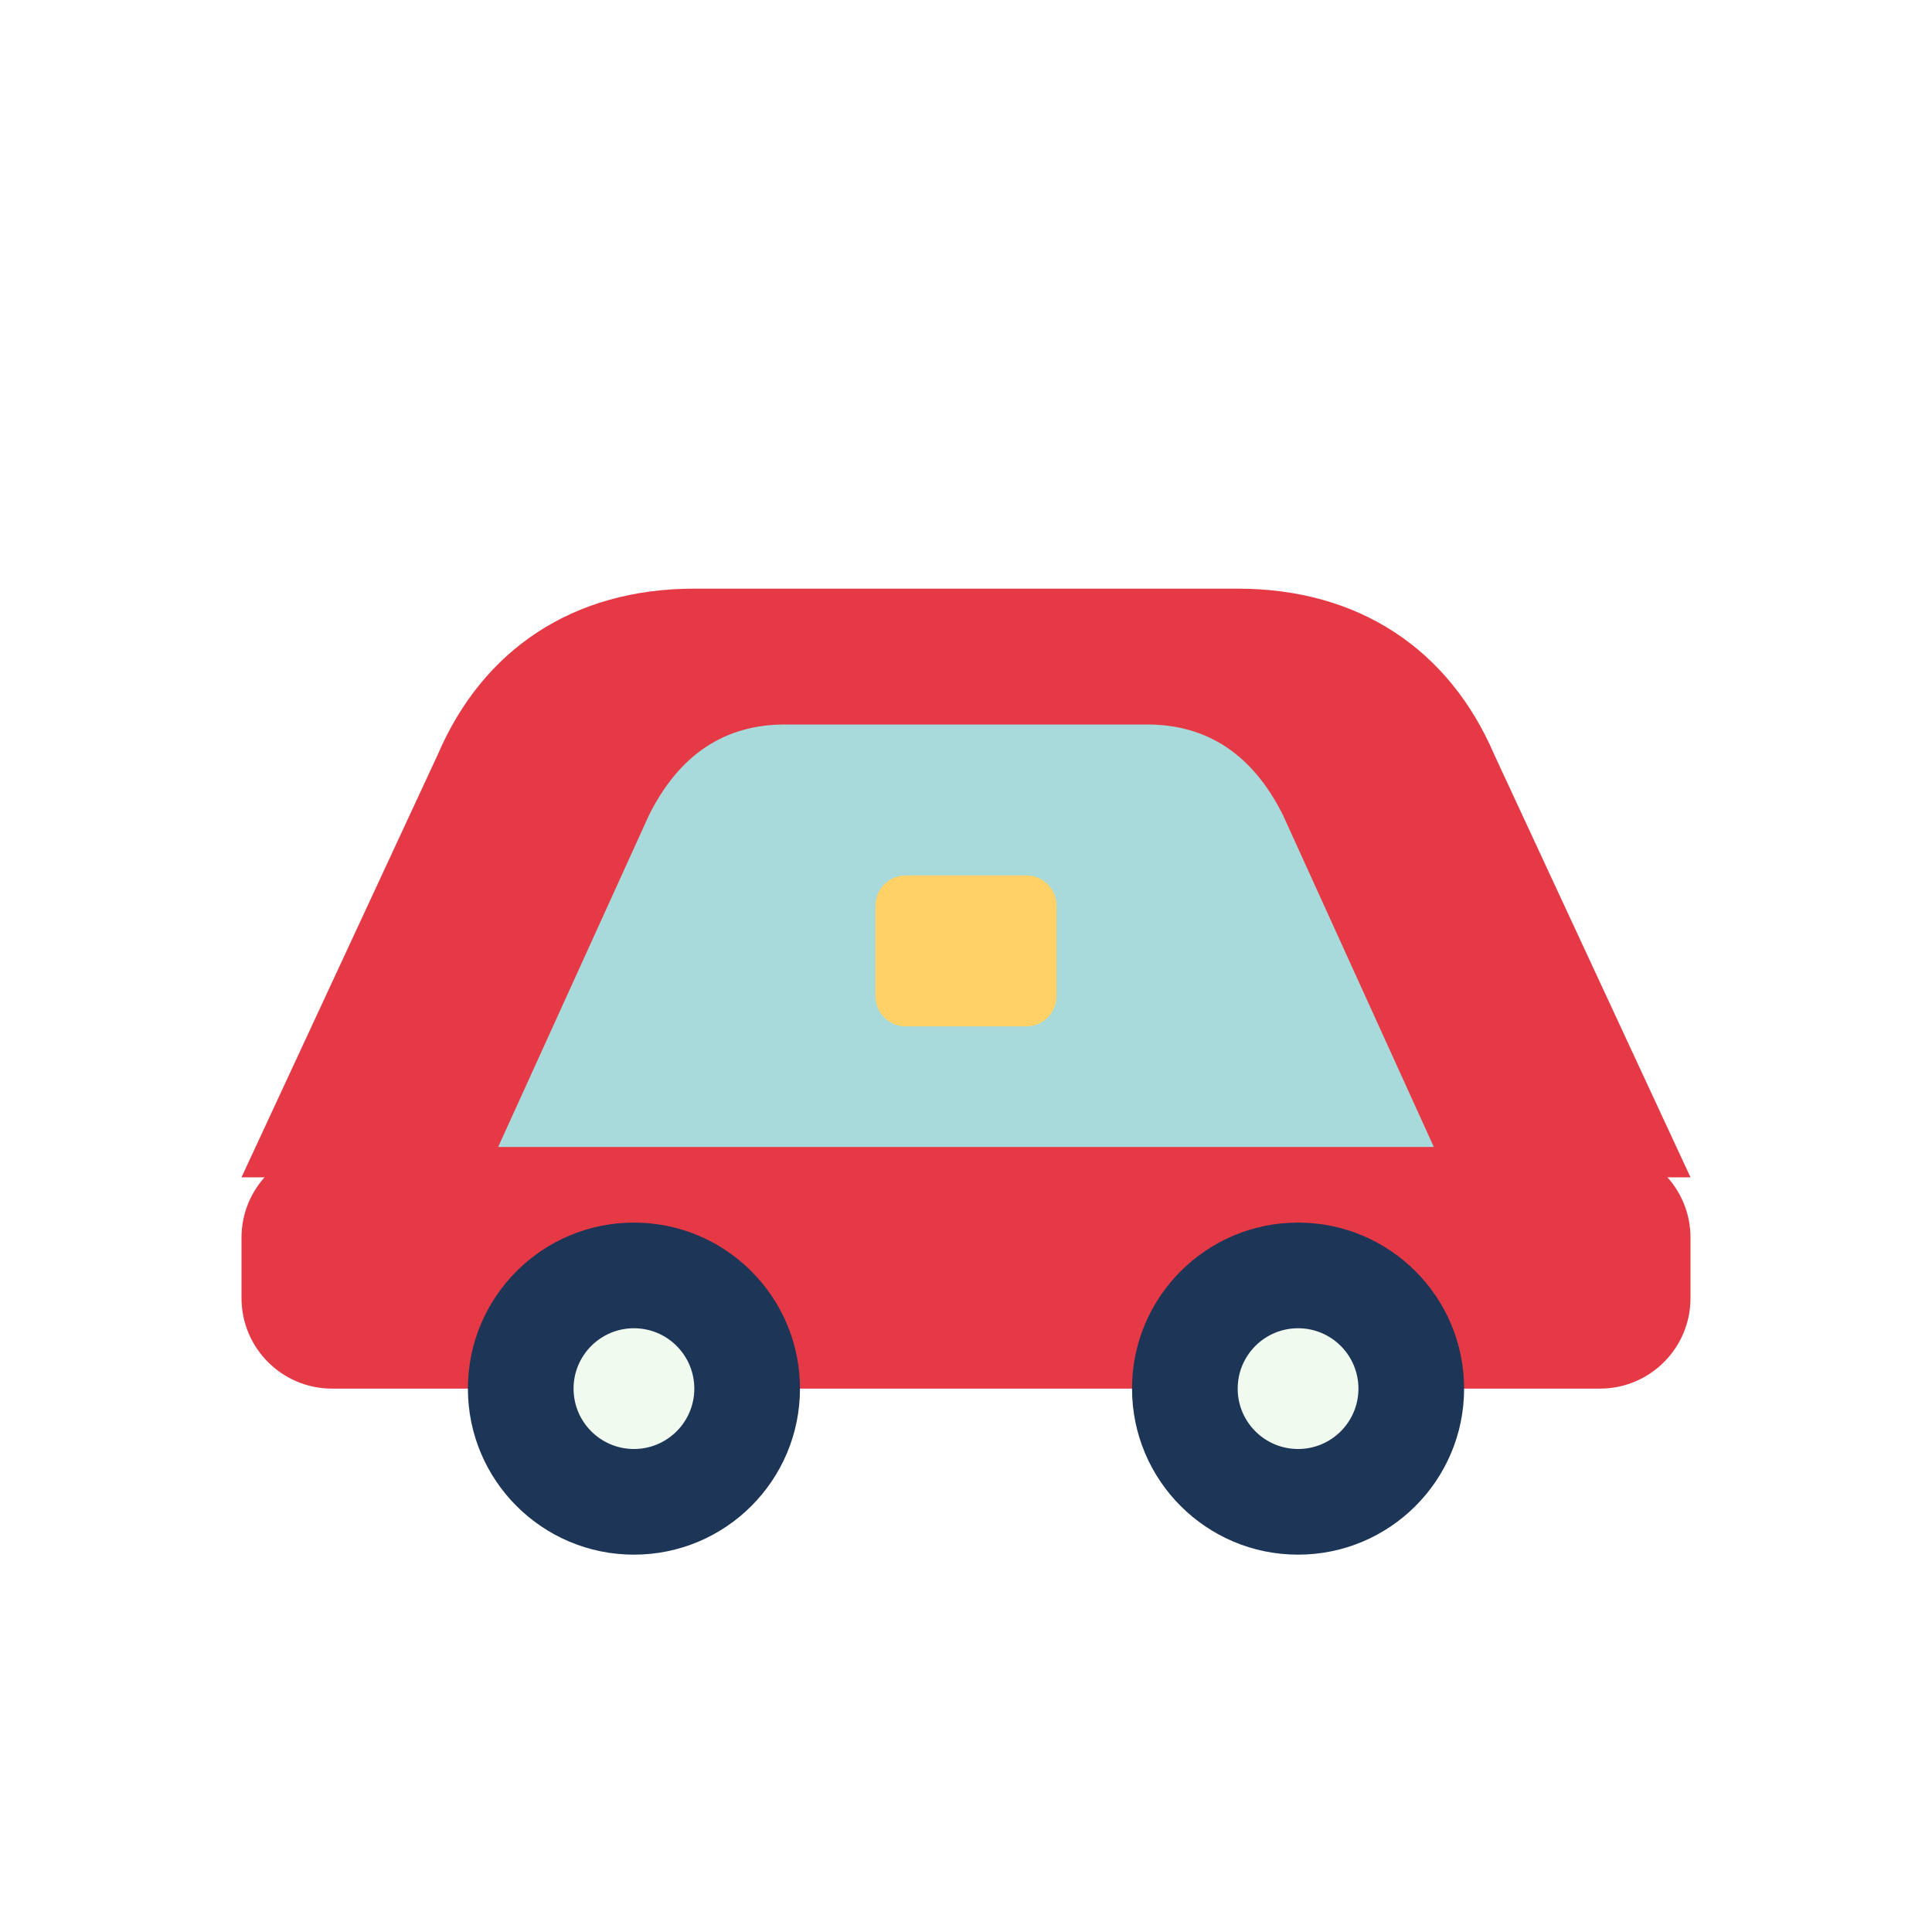
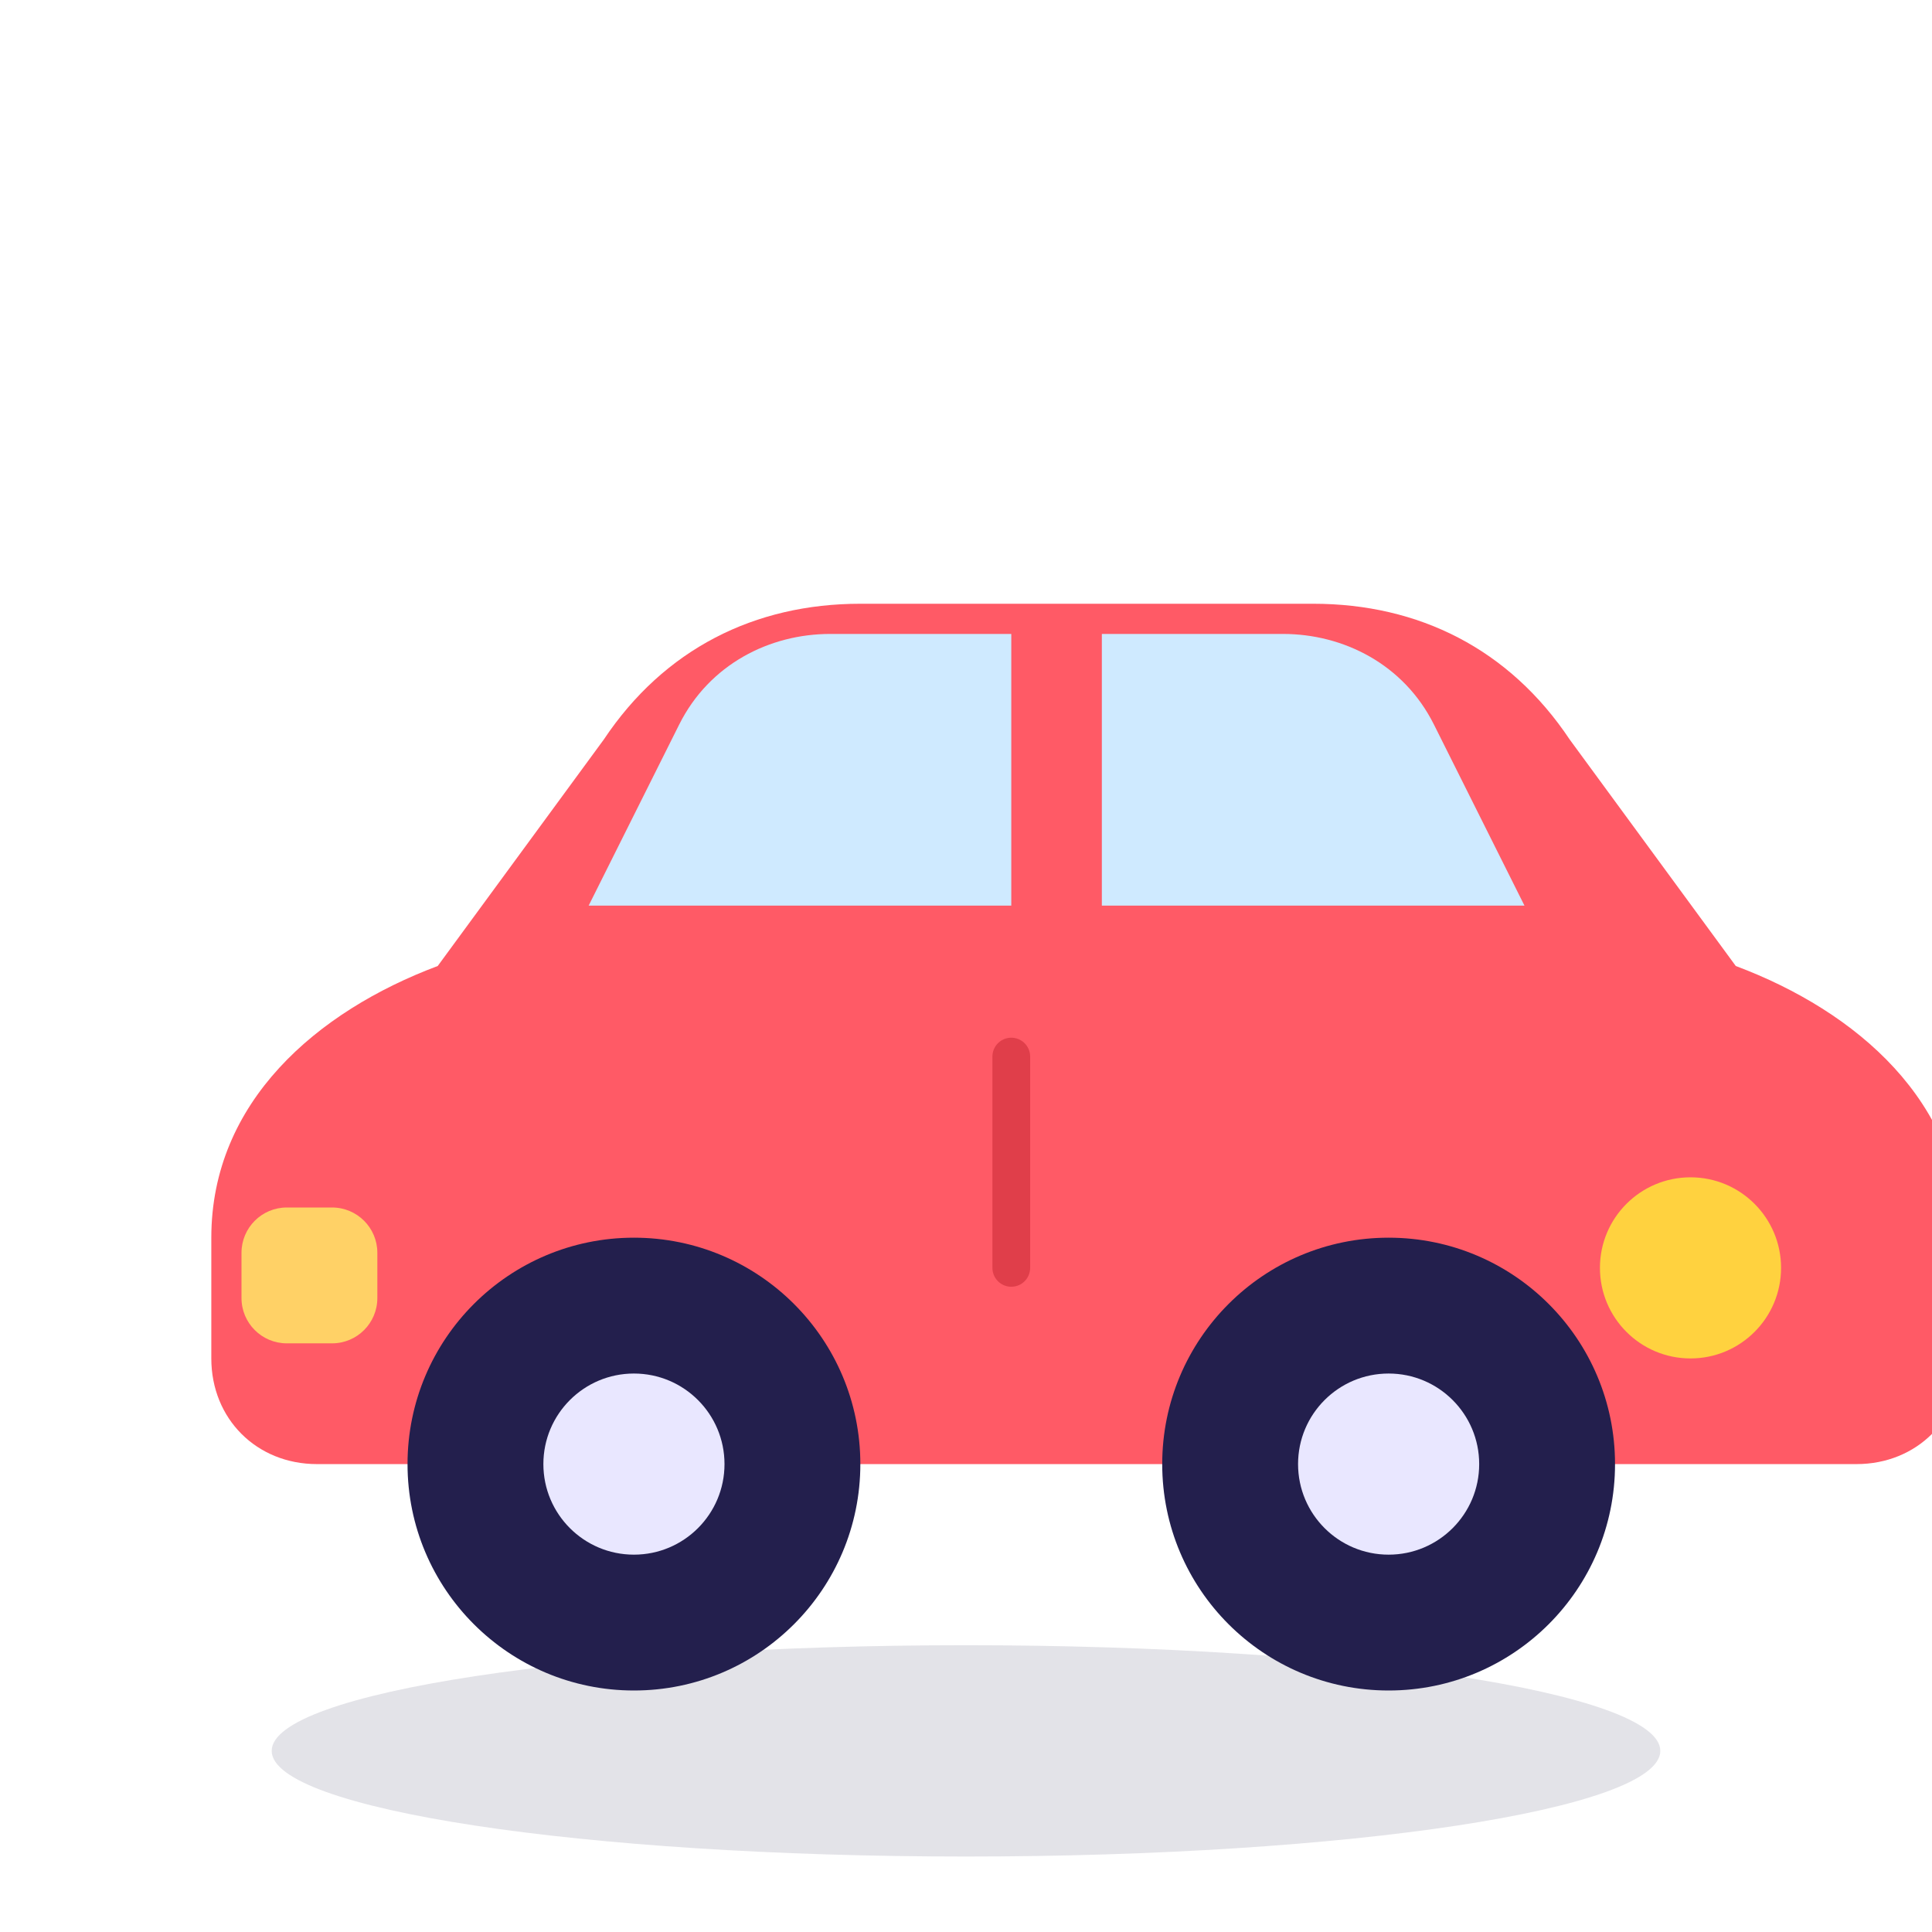
<svg xmlns="http://www.w3.org/2000/svg" viewBox="0 0 128 128" width="128" height="128">
-   <path d="M16 78l13-28c3-7 9-11 17-11h36c8 0 14 4 17 11l13 28z" fill="#e63946" />
-   <path d="M33 76l10-22c2-4 5-6 9-6h24c4 0 7 2 9 6l10 22z" fill="#a8dadc" />
-   <rect x="16" y="76" width="96" height="16" rx="6" fill="#e63946" />
-   <circle cx="42" cy="92" r="11" fill="#1d3557" />
-   <circle cx="42" cy="92" r="4" fill="#f1faee" />
-   <circle cx="86" cy="92" r="11" fill="#1d3557" />
-   <circle cx="86" cy="92" r="4" fill="#f1faee" />
-   <rect x="58" y="58" width="12" height="10" rx="2" fill="#ffd166" />
+   <ellipse cx="64" cy="116" rx="46" ry="7" fill="#130F3A" opacity="0.12" />
+   <path d="M14 82c0-9 7-15 15-18l11-15c4-6 10-9 17-9h30c7 0 13 3 17 9l11 15c8 3 15 9 15 18v8c0 4-3 7-7 7H21c-4 0-7-3-7-7z" fill="#FF5A66" />
+   <path d="M45 48c2-4 6-6 10-6h12v18H39z" fill="#cfeaff" />
+   <path d="M73 42h12c4 0 8 2 10 6l6 12H73z" fill="#cfeaff" />
+   <path d="M70 42v18" stroke="#FF5A66" stroke-width="3" />
+   <circle cx="112" cy="84" r="6" fill="#FFD23F" />
+   <rect x="16" y="80" width="9" height="9" rx="3" fill="#ffd166" />
+   <circle cx="42" cy="97" r="15" fill="#231f4d" />
+   <circle cx="42" cy="97" r="6" fill="#e9e7ff" />
+   <circle cx="92" cy="97" r="15" fill="#231f4d" />
+   <circle cx="92" cy="97" r="6" fill="#e9e7ff" />
+   <path d="M67 70v14" stroke="#e03e4a" stroke-width="2.5" stroke-linecap="round" />
</svg>
